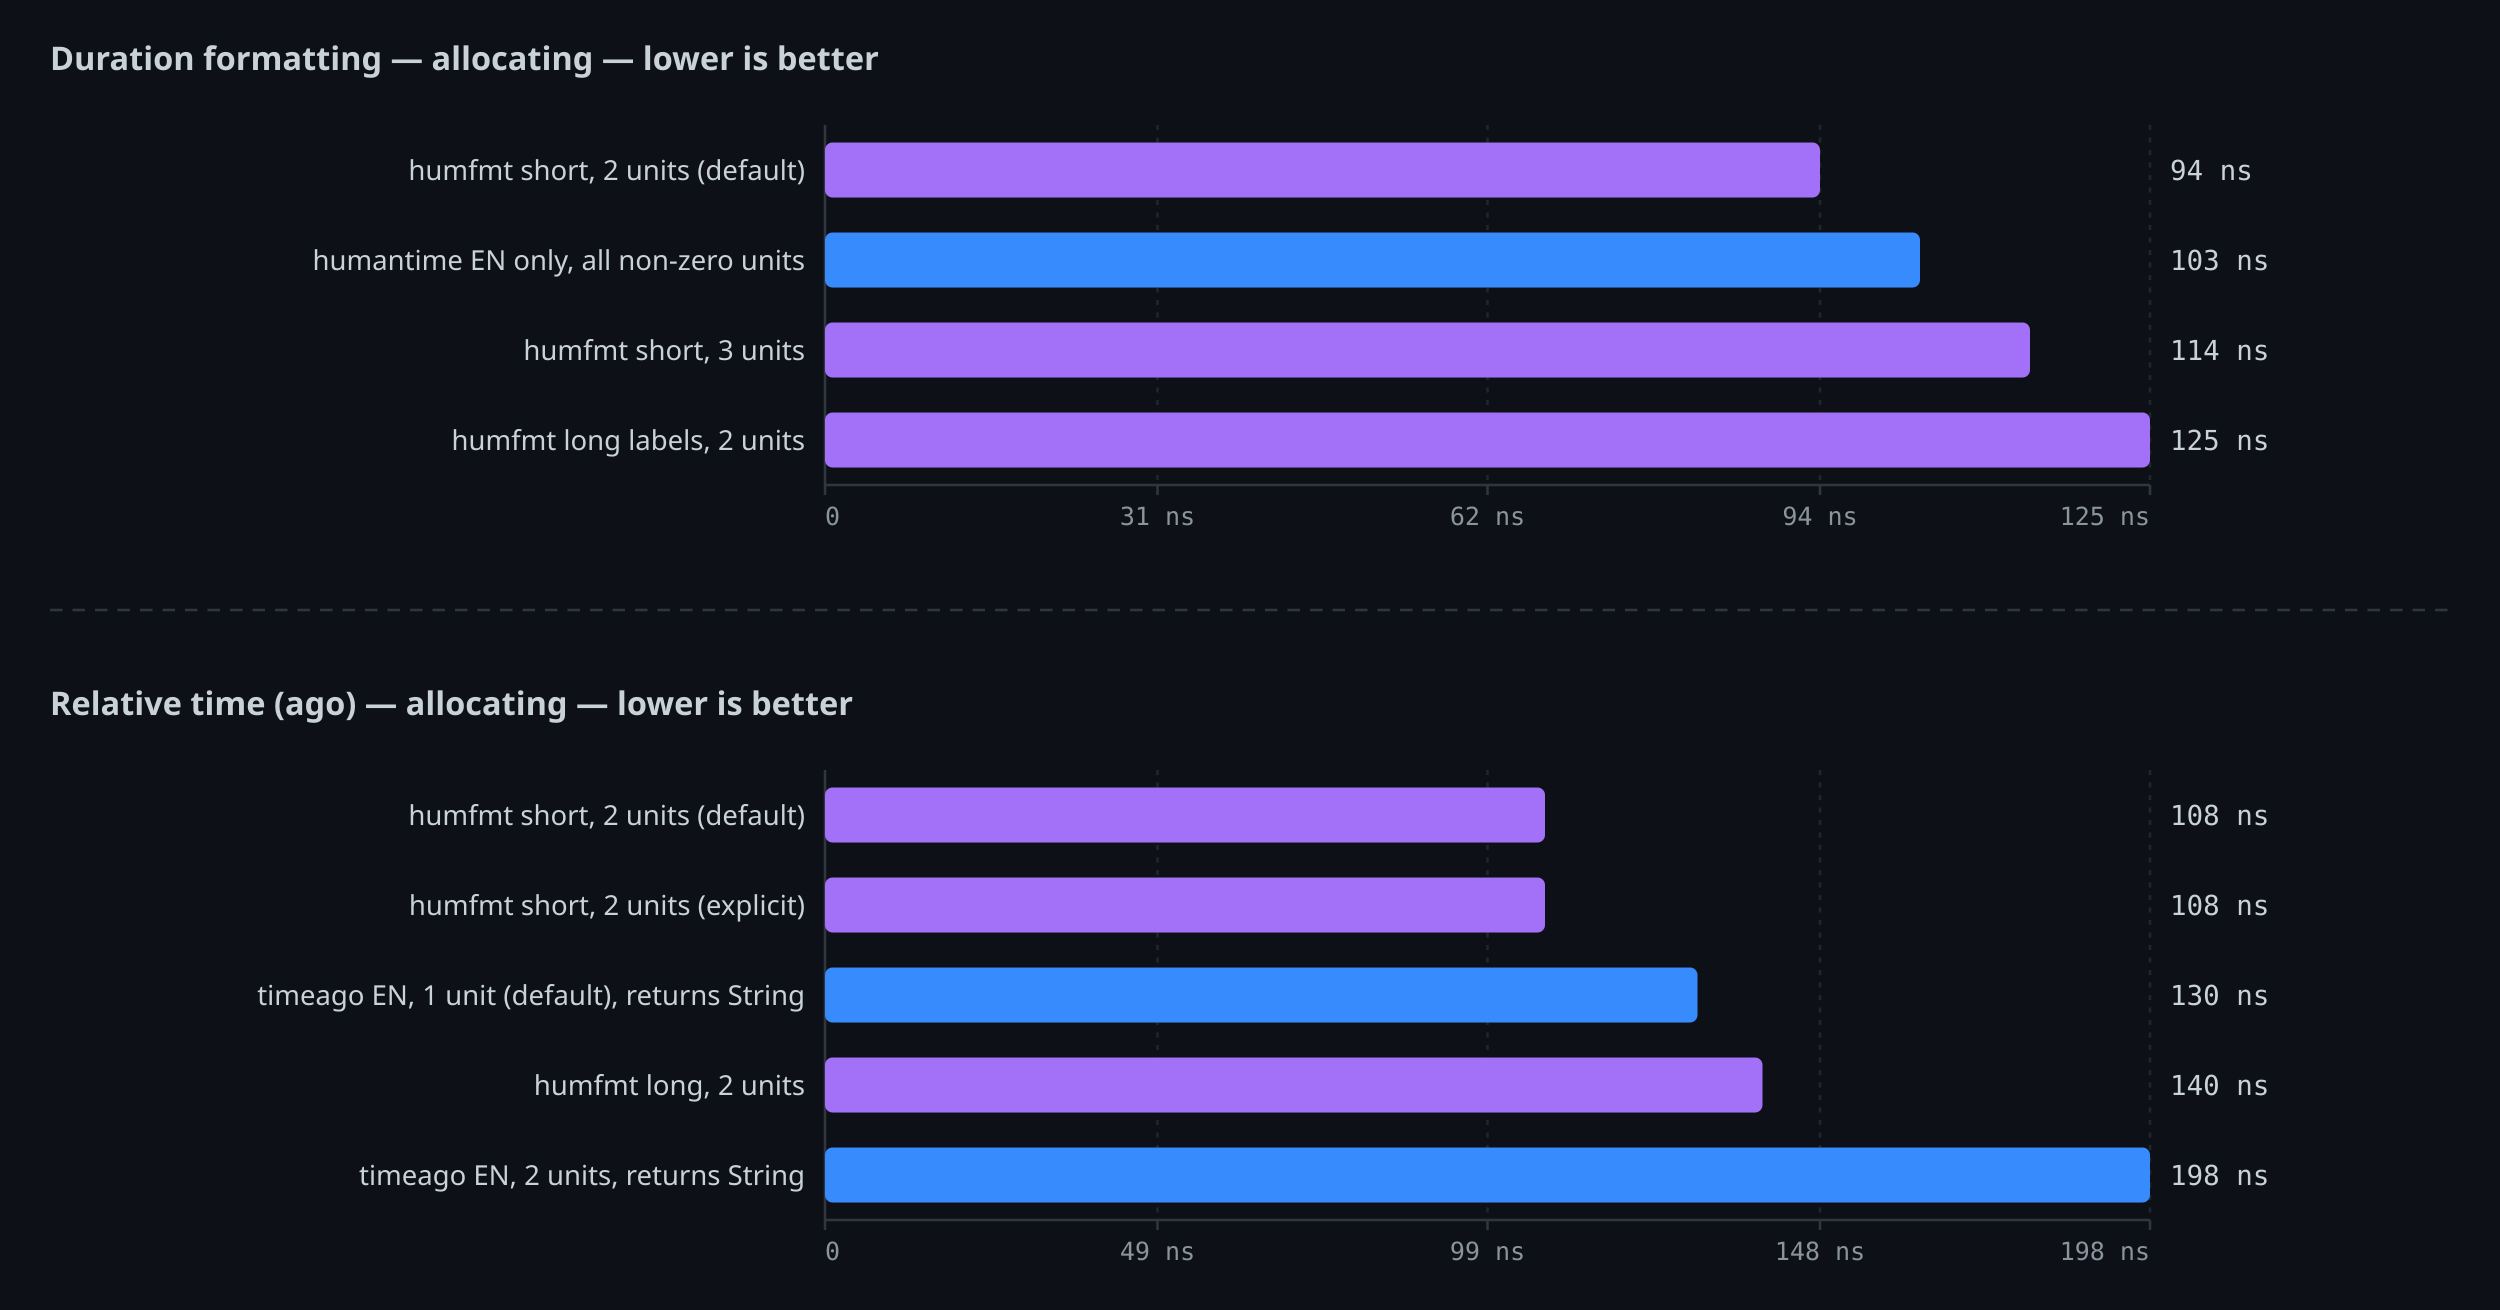
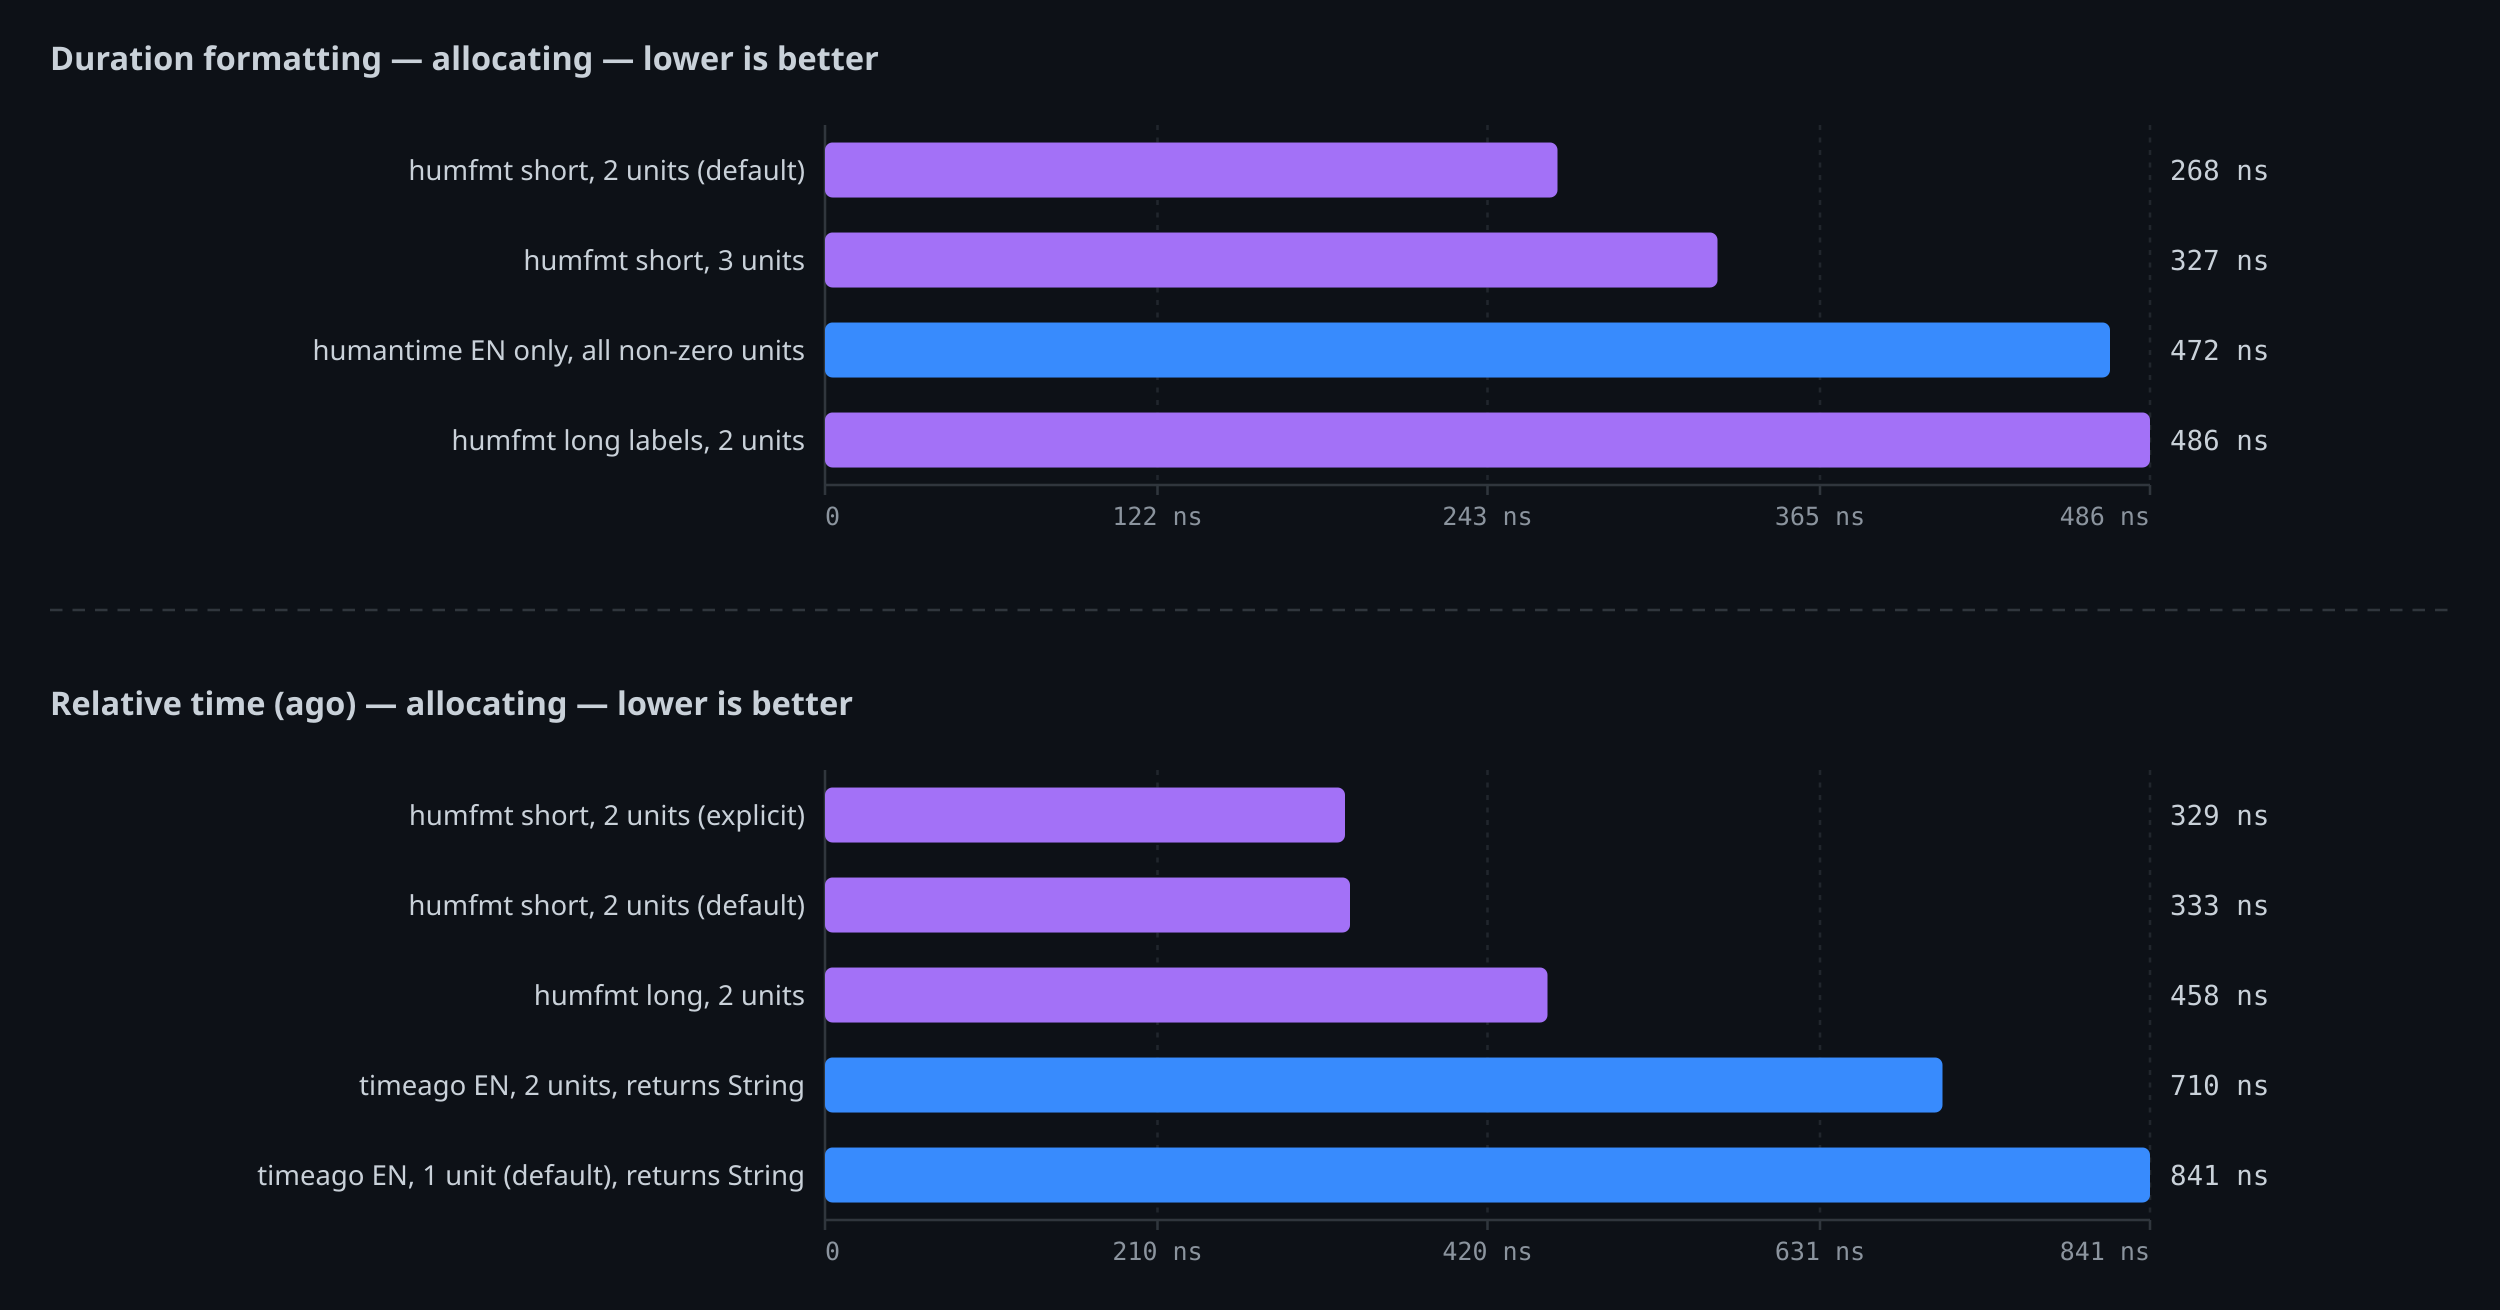
<svg xmlns="http://www.w3.org/2000/svg" width="1000" height="524" viewBox="0 0 1000 524">
  <rect width="100%" height="100%" fill="#0d1117" />
  <text x="20" y="28" fill="#c9d1d9" font-family="ui-sans-serif,system-ui,sans-serif" font-size="13" font-weight="600">Duration formatting — allocating — lower is better</text>
  <line x1="330" y1="50" x2="330" y2="194" stroke="#30363d" stroke-width="1" />
  <line x1="330" y1="194" x2="860" y2="194" stroke="#30363d" stroke-width="1" />
  <line x1="330" y1="194" x2="330" y2="198" stroke="#30363d" stroke-width="1" />
  <text x="330" y="210" fill="#8b949e" font-family="ui-monospace,monospace" font-size="10" text-anchor="start">0</text>
  <line x1="463" y1="50" x2="463" y2="194" stroke="#21262d" stroke-width="1" stroke-dasharray="2 3" />
  <line x1="463" y1="194" x2="463" y2="198" stroke="#30363d" stroke-width="1" />
-   <text x="463" y="210" fill="#8b949e" font-family="ui-monospace,monospace" font-size="10" text-anchor="middle">31 ns</text>
+   <text x="463" y="210" fill="#8b949e" font-family="ui-monospace,monospace" font-size="10" text-anchor="middle">122 ns</text>
  <line x1="595" y1="50" x2="595" y2="194" stroke="#21262d" stroke-width="1" stroke-dasharray="2 3" />
  <line x1="595" y1="194" x2="595" y2="198" stroke="#30363d" stroke-width="1" />
-   <text x="595" y="210" fill="#8b949e" font-family="ui-monospace,monospace" font-size="10" text-anchor="middle">62 ns</text>
+   <text x="595" y="210" fill="#8b949e" font-family="ui-monospace,monospace" font-size="10" text-anchor="middle">243 ns</text>
  <line x1="728" y1="50" x2="728" y2="194" stroke="#21262d" stroke-width="1" stroke-dasharray="2 3" />
  <line x1="728" y1="194" x2="728" y2="198" stroke="#30363d" stroke-width="1" />
-   <text x="728" y="210" fill="#8b949e" font-family="ui-monospace,monospace" font-size="10" text-anchor="middle">94 ns</text>
+   <text x="728" y="210" fill="#8b949e" font-family="ui-monospace,monospace" font-size="10" text-anchor="middle">365 ns</text>
  <line x1="860" y1="50" x2="860" y2="194" stroke="#21262d" stroke-width="1" stroke-dasharray="2 3" />
  <line x1="860" y1="194" x2="860" y2="198" stroke="#30363d" stroke-width="1" />
-   <text x="860" y="210" fill="#8b949e" font-family="ui-monospace,monospace" font-size="10" text-anchor="end">125 ns</text>
-   <rect x="330" y="57" width="398" height="22" fill="#a371f7" rx="3" />
+   <text x="860" y="210" fill="#8b949e" font-family="ui-monospace,monospace" font-size="10" text-anchor="end">486 ns</text>
+   <rect x="330" y="57" width="293" height="22" fill="#a371f7" rx="3" />
  <text x="322" y="72" fill="#c9d1d9" font-family="ui-sans-serif,system-ui,sans-serif" font-size="11" text-anchor="end">humfmt  short, 2 units (default)</text>
-   <text x="868" y="72" fill="#c9d1d9" font-family="ui-monospace,monospace" font-size="11">94 ns</text>
-   <rect x="330" y="93" width="438" height="22" fill="#388bfd" rx="3" />
-   <text x="322" y="108" fill="#c9d1d9" font-family="ui-sans-serif,system-ui,sans-serif" font-size="11" text-anchor="end">humantime  EN only, all non-zero units</text>
-   <text x="868" y="108" fill="#c9d1d9" font-family="ui-monospace,monospace" font-size="11">103 ns</text>
-   <rect x="330" y="129" width="482" height="22" fill="#a371f7" rx="3" />
-   <text x="322" y="144" fill="#c9d1d9" font-family="ui-sans-serif,system-ui,sans-serif" font-size="11" text-anchor="end">humfmt  short, 3 units</text>
-   <text x="868" y="144" fill="#c9d1d9" font-family="ui-monospace,monospace" font-size="11">114 ns</text>
+   <text x="868" y="72" fill="#c9d1d9" font-family="ui-monospace,monospace" font-size="11">268 ns</text>
+   <rect x="330" y="93" width="357" height="22" fill="#a371f7" rx="3" />
+   <text x="322" y="108" fill="#c9d1d9" font-family="ui-sans-serif,system-ui,sans-serif" font-size="11" text-anchor="end">humfmt  short, 3 units</text>
+   <text x="868" y="108" fill="#c9d1d9" font-family="ui-monospace,monospace" font-size="11">327 ns</text>
+   <rect x="330" y="129" width="514" height="22" fill="#388bfd" rx="3" />
+   <text x="322" y="144" fill="#c9d1d9" font-family="ui-sans-serif,system-ui,sans-serif" font-size="11" text-anchor="end">humantime  EN only, all non-zero units</text>
+   <text x="868" y="144" fill="#c9d1d9" font-family="ui-monospace,monospace" font-size="11">472 ns</text>
  <rect x="330" y="165" width="530" height="22" fill="#a371f7" rx="3" />
  <text x="322" y="180" fill="#c9d1d9" font-family="ui-sans-serif,system-ui,sans-serif" font-size="11" text-anchor="end">humfmt  long labels, 2 units</text>
-   <text x="868" y="180" fill="#c9d1d9" font-family="ui-monospace,monospace" font-size="11">125 ns</text>
+   <text x="868" y="180" fill="#c9d1d9" font-family="ui-monospace,monospace" font-size="11">486 ns</text>
  <line x1="20" y1="244" x2="980" y2="244" stroke="#30363d" stroke-width="1" stroke-dasharray="5 4" />
  <text x="20" y="286" fill="#c9d1d9" font-family="ui-sans-serif,system-ui,sans-serif" font-size="13" font-weight="600">Relative time (ago) — allocating — lower is better</text>
  <line x1="330" y1="308" x2="330" y2="488" stroke="#30363d" stroke-width="1" />
  <line x1="330" y1="488" x2="860" y2="488" stroke="#30363d" stroke-width="1" />
  <line x1="330" y1="488" x2="330" y2="492" stroke="#30363d" stroke-width="1" />
  <text x="330" y="504" fill="#8b949e" font-family="ui-monospace,monospace" font-size="10" text-anchor="start">0</text>
  <line x1="463" y1="308" x2="463" y2="488" stroke="#21262d" stroke-width="1" stroke-dasharray="2 3" />
  <line x1="463" y1="488" x2="463" y2="492" stroke="#30363d" stroke-width="1" />
-   <text x="463" y="504" fill="#8b949e" font-family="ui-monospace,monospace" font-size="10" text-anchor="middle">49 ns</text>
+   <text x="463" y="504" fill="#8b949e" font-family="ui-monospace,monospace" font-size="10" text-anchor="middle">210 ns</text>
  <line x1="595" y1="308" x2="595" y2="488" stroke="#21262d" stroke-width="1" stroke-dasharray="2 3" />
  <line x1="595" y1="488" x2="595" y2="492" stroke="#30363d" stroke-width="1" />
-   <text x="595" y="504" fill="#8b949e" font-family="ui-monospace,monospace" font-size="10" text-anchor="middle">99 ns</text>
+   <text x="595" y="504" fill="#8b949e" font-family="ui-monospace,monospace" font-size="10" text-anchor="middle">420 ns</text>
  <line x1="728" y1="308" x2="728" y2="488" stroke="#21262d" stroke-width="1" stroke-dasharray="2 3" />
  <line x1="728" y1="488" x2="728" y2="492" stroke="#30363d" stroke-width="1" />
-   <text x="728" y="504" fill="#8b949e" font-family="ui-monospace,monospace" font-size="10" text-anchor="middle">148 ns</text>
+   <text x="728" y="504" fill="#8b949e" font-family="ui-monospace,monospace" font-size="10" text-anchor="middle">631 ns</text>
  <line x1="860" y1="308" x2="860" y2="488" stroke="#21262d" stroke-width="1" stroke-dasharray="2 3" />
  <line x1="860" y1="488" x2="860" y2="492" stroke="#30363d" stroke-width="1" />
-   <text x="860" y="504" fill="#8b949e" font-family="ui-monospace,monospace" font-size="10" text-anchor="end">198 ns</text>
-   <rect x="330" y="315" width="288" height="22" fill="#a371f7" rx="3" />
-   <text x="322" y="330" fill="#c9d1d9" font-family="ui-sans-serif,system-ui,sans-serif" font-size="11" text-anchor="end">humfmt  short, 2 units (default)</text>
-   <text x="868" y="330" fill="#c9d1d9" font-family="ui-monospace,monospace" font-size="11">108 ns</text>
-   <rect x="330" y="351" width="288" height="22" fill="#a371f7" rx="3" />
-   <text x="322" y="366" fill="#c9d1d9" font-family="ui-sans-serif,system-ui,sans-serif" font-size="11" text-anchor="end">humfmt  short, 2 units (explicit)</text>
-   <text x="868" y="366" fill="#c9d1d9" font-family="ui-monospace,monospace" font-size="11">108 ns</text>
-   <rect x="330" y="387" width="349" height="22" fill="#388bfd" rx="3" />
-   <text x="322" y="402" fill="#c9d1d9" font-family="ui-sans-serif,system-ui,sans-serif" font-size="11" text-anchor="end">timeago  EN, 1 unit (default), returns String</text>
-   <text x="868" y="402" fill="#c9d1d9" font-family="ui-monospace,monospace" font-size="11">130 ns</text>
-   <rect x="330" y="423" width="375" height="22" fill="#a371f7" rx="3" />
-   <text x="322" y="438" fill="#c9d1d9" font-family="ui-sans-serif,system-ui,sans-serif" font-size="11" text-anchor="end">humfmt  long, 2 units</text>
-   <text x="868" y="438" fill="#c9d1d9" font-family="ui-monospace,monospace" font-size="11">140 ns</text>
+   <text x="860" y="504" fill="#8b949e" font-family="ui-monospace,monospace" font-size="10" text-anchor="end">841 ns</text>
+   <rect x="330" y="315" width="208" height="22" fill="#a371f7" rx="3" />
+   <text x="322" y="330" fill="#c9d1d9" font-family="ui-sans-serif,system-ui,sans-serif" font-size="11" text-anchor="end">humfmt  short, 2 units (explicit)</text>
+   <text x="868" y="330" fill="#c9d1d9" font-family="ui-monospace,monospace" font-size="11">329 ns</text>
+   <rect x="330" y="351" width="210" height="22" fill="#a371f7" rx="3" />
+   <text x="322" y="366" fill="#c9d1d9" font-family="ui-sans-serif,system-ui,sans-serif" font-size="11" text-anchor="end">humfmt  short, 2 units (default)</text>
+   <text x="868" y="366" fill="#c9d1d9" font-family="ui-monospace,monospace" font-size="11">333 ns</text>
+   <rect x="330" y="387" width="289" height="22" fill="#a371f7" rx="3" />
+   <text x="322" y="402" fill="#c9d1d9" font-family="ui-sans-serif,system-ui,sans-serif" font-size="11" text-anchor="end">humfmt  long, 2 units</text>
+   <text x="868" y="402" fill="#c9d1d9" font-family="ui-monospace,monospace" font-size="11">458 ns</text>
+   <rect x="330" y="423" width="447" height="22" fill="#388bfd" rx="3" />
+   <text x="322" y="438" fill="#c9d1d9" font-family="ui-sans-serif,system-ui,sans-serif" font-size="11" text-anchor="end">timeago  EN, 2 units, returns String</text>
+   <text x="868" y="438" fill="#c9d1d9" font-family="ui-monospace,monospace" font-size="11">710 ns</text>
  <rect x="330" y="459" width="530" height="22" fill="#388bfd" rx="3" />
-   <text x="322" y="474" fill="#c9d1d9" font-family="ui-sans-serif,system-ui,sans-serif" font-size="11" text-anchor="end">timeago  EN, 2 units, returns String</text>
-   <text x="868" y="474" fill="#c9d1d9" font-family="ui-monospace,monospace" font-size="11">198 ns</text>
+   <text x="322" y="474" fill="#c9d1d9" font-family="ui-sans-serif,system-ui,sans-serif" font-size="11" text-anchor="end">timeago  EN, 1 unit (default), returns String</text>
+   <text x="868" y="474" fill="#c9d1d9" font-family="ui-monospace,monospace" font-size="11">841 ns</text>
</svg>
